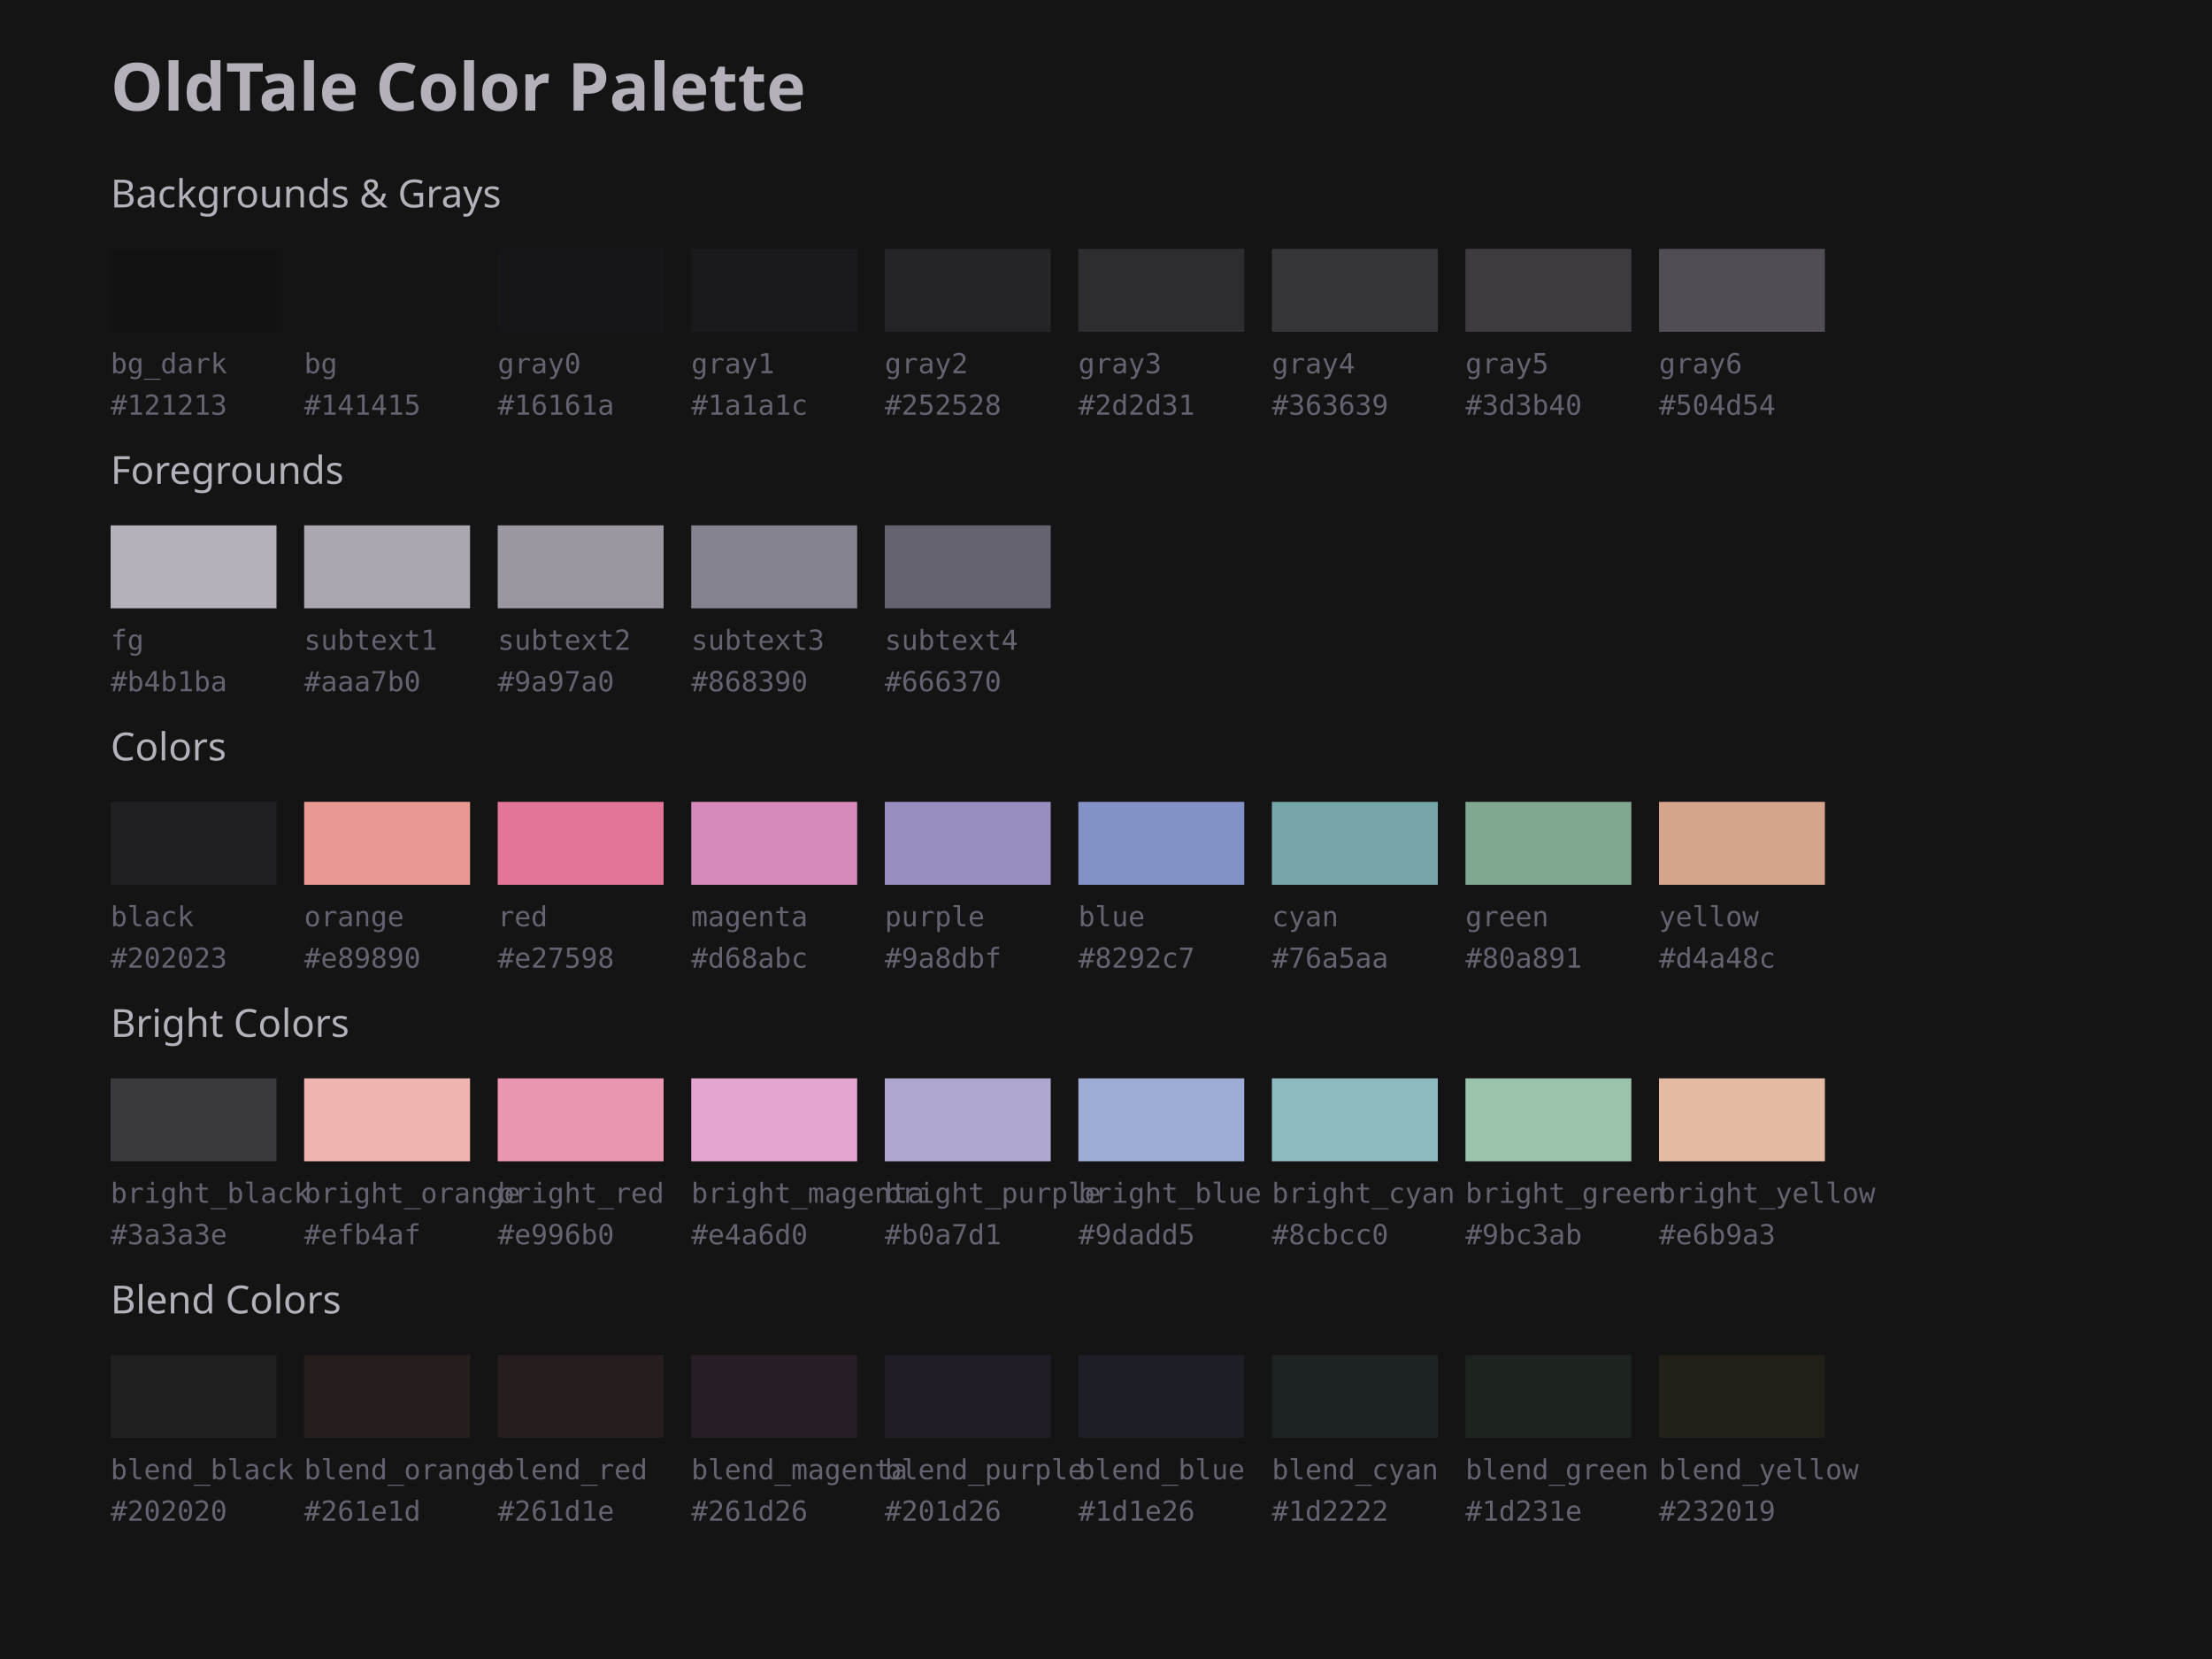
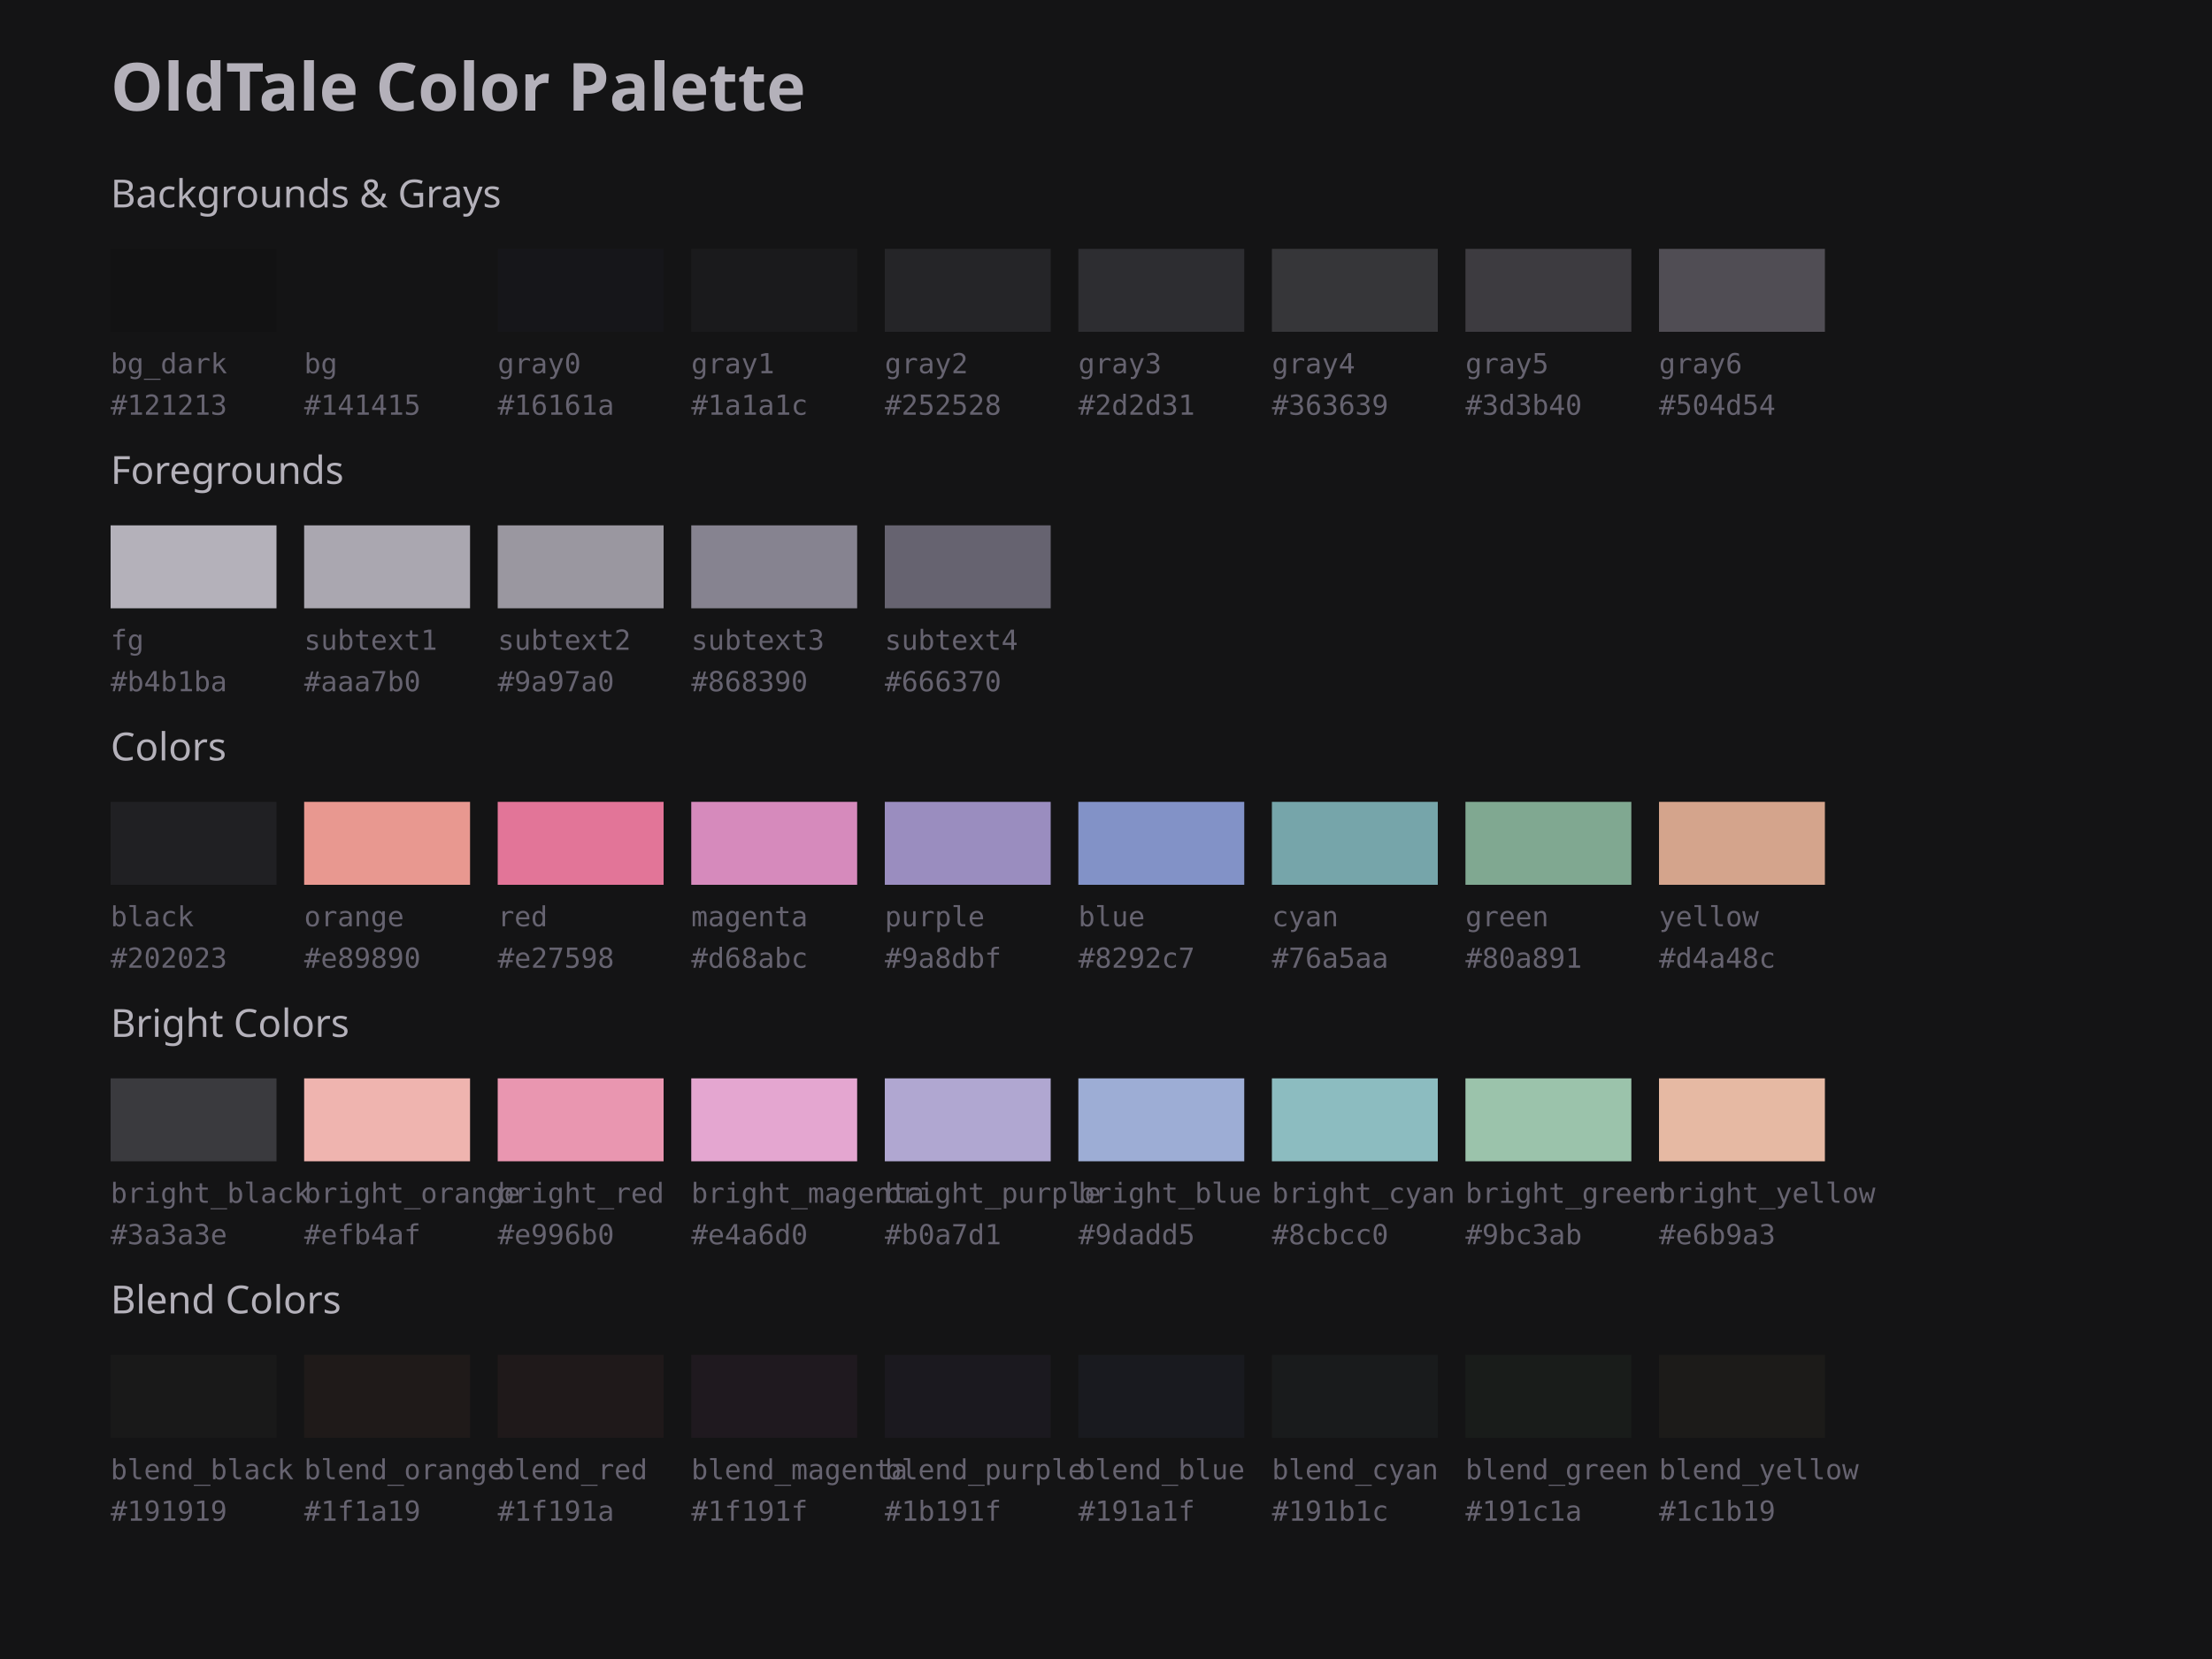
<svg xmlns="http://www.w3.org/2000/svg" viewBox="0 0 800 600">
  <rect width="800" height="600" fill="#141415" />
  <text x="40" y="40" fill="#b4b1ba" font-family="sans-serif" font-size="24" font-weight="bold">OldTale Color Palette</text>
  <g transform="translate(40, 80)">
    <text x="0" y="-5" fill="#b4b1ba" font-family="sans-serif" font-size="14">Backgrounds &amp; Grays</text>
    <rect x="0" y="10" width="60" height="30" fill="#121213" />
    <rect x="70" y="10" width="60" height="30" fill="#141415" />
    <rect x="140" y="10" width="60" height="30" fill="#16161a" />
    <rect x="210" y="10" width="60" height="30" fill="#1a1a1c" />
    <rect x="280" y="10" width="60" height="30" fill="#252528" />
    <rect x="350" y="10" width="60" height="30" fill="#2d2d31" />
    <rect x="420" y="10" width="60" height="30" fill="#363639" />
    <rect x="490" y="10" width="60" height="30" fill="#3d3b40" />
    <rect x="560" y="10" width="60" height="30" fill="#504d54" />
    <text x="0" y="55" fill="#666370" font-family="monospace" font-size="10">bg_dark</text>
    <text x="70" y="55" fill="#666370" font-family="monospace" font-size="10">bg</text>
    <text x="140" y="55" fill="#666370" font-family="monospace" font-size="10">gray0</text>
    <text x="210" y="55" fill="#666370" font-family="monospace" font-size="10">gray1</text>
    <text x="280" y="55" fill="#666370" font-family="monospace" font-size="10">gray2</text>
    <text x="350" y="55" fill="#666370" font-family="monospace" font-size="10">gray3</text>
    <text x="420" y="55" fill="#666370" font-family="monospace" font-size="10">gray4</text>
    <text x="490" y="55" fill="#666370" font-family="monospace" font-size="10">gray5</text>
    <text x="560" y="55" fill="#666370" font-family="monospace" font-size="10">gray6</text>
    <text x="0" y="70" fill="#666370" font-family="monospace" font-size="10">#121213</text>
    <text x="70" y="70" fill="#666370" font-family="monospace" font-size="10">#141415</text>
    <text x="140" y="70" fill="#666370" font-family="monospace" font-size="10">#16161a</text>
    <text x="210" y="70" fill="#666370" font-family="monospace" font-size="10">#1a1a1c</text>
    <text x="280" y="70" fill="#666370" font-family="monospace" font-size="10">#252528</text>
    <text x="350" y="70" fill="#666370" font-family="monospace" font-size="10">#2d2d31</text>
    <text x="420" y="70" fill="#666370" font-family="monospace" font-size="10">#363639</text>
    <text x="490" y="70" fill="#666370" font-family="monospace" font-size="10">#3d3b40</text>
    <text x="560" y="70" fill="#666370" font-family="monospace" font-size="10">#504d54</text>
  </g>
  <g transform="translate(40, 180)">
    <text x="0" y="-5" fill="#b4b1ba" font-family="sans-serif" font-size="14">Foregrounds</text>
    <rect x="0" y="10" width="60" height="30" fill="#b4b1ba" />
    <rect x="70" y="10" width="60" height="30" fill="#aaa7b0" />
    <rect x="140" y="10" width="60" height="30" fill="#9a97a0" />
    <rect x="210" y="10" width="60" height="30" fill="#868390" />
    <rect x="280" y="10" width="60" height="30" fill="#666370" />
    <text x="0" y="55" fill="#666370" font-family="monospace" font-size="10">fg</text>
    <text x="70" y="55" fill="#666370" font-family="monospace" font-size="10">subtext1</text>
    <text x="140" y="55" fill="#666370" font-family="monospace" font-size="10">subtext2</text>
    <text x="210" y="55" fill="#666370" font-family="monospace" font-size="10">subtext3</text>
    <text x="280" y="55" fill="#666370" font-family="monospace" font-size="10">subtext4</text>
    <text x="0" y="70" fill="#666370" font-family="monospace" font-size="10">#b4b1ba</text>
    <text x="70" y="70" fill="#666370" font-family="monospace" font-size="10">#aaa7b0</text>
    <text x="140" y="70" fill="#666370" font-family="monospace" font-size="10">#9a97a0</text>
    <text x="210" y="70" fill="#666370" font-family="monospace" font-size="10">#868390</text>
    <text x="280" y="70" fill="#666370" font-family="monospace" font-size="10">#666370</text>
  </g>
  <g transform="translate(40, 280)">
    <text x="0" y="-5" fill="#b4b1ba" font-family="sans-serif" font-size="14">Colors</text>
    <rect x="0" y="10" width="60" height="30" fill="#202023" />
    <rect x="70" y="10" width="60" height="30" fill="#e89890" />
    <rect x="140" y="10" width="60" height="30" fill="#e27598" />
    <rect x="210" y="10" width="60" height="30" fill="#d68abc" />
    <rect x="280" y="10" width="60" height="30" fill="#9a8dbf" />
    <rect x="350" y="10" width="60" height="30" fill="#8292c7" />
    <rect x="420" y="10" width="60" height="30" fill="#76a5aa" />
    <rect x="490" y="10" width="60" height="30" fill="#80a891" />
    <rect x="560" y="10" width="60" height="30" fill="#d4a48c" />
    <text x="0" y="55" fill="#666370" font-family="monospace" font-size="10">black</text>
    <text x="70" y="55" fill="#666370" font-family="monospace" font-size="10">orange</text>
    <text x="140" y="55" fill="#666370" font-family="monospace" font-size="10">red</text>
    <text x="210" y="55" fill="#666370" font-family="monospace" font-size="10">magenta</text>
    <text x="280" y="55" fill="#666370" font-family="monospace" font-size="10">purple</text>
    <text x="350" y="55" fill="#666370" font-family="monospace" font-size="10">blue</text>
    <text x="420" y="55" fill="#666370" font-family="monospace" font-size="10">cyan</text>
    <text x="490" y="55" fill="#666370" font-family="monospace" font-size="10">green</text>
    <text x="560" y="55" fill="#666370" font-family="monospace" font-size="10">yellow</text>
    <text x="0" y="70" fill="#666370" font-family="monospace" font-size="10">#202023</text>
    <text x="70" y="70" fill="#666370" font-family="monospace" font-size="10">#e89890</text>
    <text x="140" y="70" fill="#666370" font-family="monospace" font-size="10">#e27598</text>
    <text x="210" y="70" fill="#666370" font-family="monospace" font-size="10">#d68abc</text>
    <text x="280" y="70" fill="#666370" font-family="monospace" font-size="10">#9a8dbf</text>
    <text x="350" y="70" fill="#666370" font-family="monospace" font-size="10">#8292c7</text>
    <text x="420" y="70" fill="#666370" font-family="monospace" font-size="10">#76a5aa</text>
    <text x="490" y="70" fill="#666370" font-family="monospace" font-size="10">#80a891</text>
    <text x="560" y="70" fill="#666370" font-family="monospace" font-size="10">#d4a48c</text>
  </g>
  <g transform="translate(40, 380)">
    <text x="0" y="-5" fill="#b4b1ba" font-family="sans-serif" font-size="14">Bright Colors</text>
    <rect x="0" y="10" width="60" height="30" fill="#3a3a3e" />
    <rect x="70" y="10" width="60" height="30" fill="#efb4af" />
    <rect x="140" y="10" width="60" height="30" fill="#e996b0" />
    <rect x="210" y="10" width="60" height="30" fill="#e4a6d0" />
    <rect x="280" y="10" width="60" height="30" fill="#b0a7d1" />
    <rect x="350" y="10" width="60" height="30" fill="#9dadd5" />
    <rect x="420" y="10" width="60" height="30" fill="#8cbcc0" />
    <rect x="490" y="10" width="60" height="30" fill="#9bc3ab" />
    <rect x="560" y="10" width="60" height="30" fill="#e6b9a3" />
    <text x="0" y="55" fill="#666370" font-family="monospace" font-size="10">bright_black</text>
    <text x="70" y="55" fill="#666370" font-family="monospace" font-size="10">bright_orange</text>
    <text x="140" y="55" fill="#666370" font-family="monospace" font-size="10">bright_red</text>
    <text x="210" y="55" fill="#666370" font-family="monospace" font-size="10">bright_magenta</text>
    <text x="280" y="55" fill="#666370" font-family="monospace" font-size="10">bright_purple</text>
    <text x="350" y="55" fill="#666370" font-family="monospace" font-size="10">bright_blue</text>
    <text x="420" y="55" fill="#666370" font-family="monospace" font-size="10">bright_cyan</text>
    <text x="490" y="55" fill="#666370" font-family="monospace" font-size="10">bright_green</text>
    <text x="560" y="55" fill="#666370" font-family="monospace" font-size="10">bright_yellow</text>
    <text x="0" y="70" fill="#666370" font-family="monospace" font-size="10">#3a3a3e</text>
    <text x="70" y="70" fill="#666370" font-family="monospace" font-size="10">#efb4af</text>
    <text x="140" y="70" fill="#666370" font-family="monospace" font-size="10">#e996b0</text>
    <text x="210" y="70" fill="#666370" font-family="monospace" font-size="10">#e4a6d0</text>
    <text x="280" y="70" fill="#666370" font-family="monospace" font-size="10">#b0a7d1</text>
    <text x="350" y="70" fill="#666370" font-family="monospace" font-size="10">#9dadd5</text>
    <text x="420" y="70" fill="#666370" font-family="monospace" font-size="10">#8cbcc0</text>
    <text x="490" y="70" fill="#666370" font-family="monospace" font-size="10">#9bc3ab</text>
    <text x="560" y="70" fill="#666370" font-family="monospace" font-size="10">#e6b9a3</text>
  </g>
  <g transform="translate(40, 480)">
    <text x="0" y="-5" fill="#b4b1ba" font-family="sans-serif" font-size="14">Blend Colors</text>
-     <rect x="0" y="10" width="60" height="30" fill="#202020" />
-     <rect x="70" y="10" width="60" height="30" fill="#261e1d" />
-     <rect x="140" y="10" width="60" height="30" fill="#261d1e" />
-     <rect x="210" y="10" width="60" height="30" fill="#261d26" />
-     <rect x="280" y="10" width="60" height="30" fill="#201d26" />
-     <rect x="350" y="10" width="60" height="30" fill="#1d1e26" />
-     <rect x="420" y="10" width="60" height="30" fill="#1d2222" />
-     <rect x="490" y="10" width="60" height="30" fill="#1d231e" />
-     <rect x="560" y="10" width="60" height="30" fill="#232019" />
+     <rect x="0" y="10" width="60" height="30" fill="#191919" />
+     <rect x="70" y="10" width="60" height="30" fill="#1f1a19" />
+     <rect x="140" y="10" width="60" height="30" fill="#1f191a" />
+     <rect x="210" y="10" width="60" height="30" fill="#1f191f" />
+     <rect x="280" y="10" width="60" height="30" fill="#1b191f" />
+     <rect x="350" y="10" width="60" height="30" fill="#191a1f" />
+     <rect x="420" y="10" width="60" height="30" fill="#191b1c" />
+     <rect x="490" y="10" width="60" height="30" fill="#191c1a" />
+     <rect x="560" y="10" width="60" height="30" fill="#1c1b19" />
    <text x="0" y="55" fill="#666370" font-family="monospace" font-size="10">blend_black</text>
    <text x="70" y="55" fill="#666370" font-family="monospace" font-size="10">blend_orange</text>
    <text x="140" y="55" fill="#666370" font-family="monospace" font-size="10">blend_red</text>
    <text x="210" y="55" fill="#666370" font-family="monospace" font-size="10">blend_magenta</text>
    <text x="280" y="55" fill="#666370" font-family="monospace" font-size="10">blend_purple</text>
    <text x="350" y="55" fill="#666370" font-family="monospace" font-size="10">blend_blue</text>
    <text x="420" y="55" fill="#666370" font-family="monospace" font-size="10">blend_cyan</text>
    <text x="490" y="55" fill="#666370" font-family="monospace" font-size="10">blend_green</text>
    <text x="560" y="55" fill="#666370" font-family="monospace" font-size="10">blend_yellow</text>
-     <text x="0" y="70" fill="#666370" font-family="monospace" font-size="10">#202020</text>
-     <text x="70" y="70" fill="#666370" font-family="monospace" font-size="10">#261e1d</text>
-     <text x="140" y="70" fill="#666370" font-family="monospace" font-size="10">#261d1e</text>
-     <text x="210" y="70" fill="#666370" font-family="monospace" font-size="10">#261d26</text>
-     <text x="280" y="70" fill="#666370" font-family="monospace" font-size="10">#201d26</text>
-     <text x="350" y="70" fill="#666370" font-family="monospace" font-size="10">#1d1e26</text>
-     <text x="420" y="70" fill="#666370" font-family="monospace" font-size="10">#1d2222</text>
-     <text x="490" y="70" fill="#666370" font-family="monospace" font-size="10">#1d231e</text>
-     <text x="560" y="70" fill="#666370" font-family="monospace" font-size="10">#232019</text>
+     <text x="0" y="70" fill="#666370" font-family="monospace" font-size="10">#191919</text>
+     <text x="70" y="70" fill="#666370" font-family="monospace" font-size="10">#1f1a19</text>
+     <text x="140" y="70" fill="#666370" font-family="monospace" font-size="10">#1f191a</text>
+     <text x="210" y="70" fill="#666370" font-family="monospace" font-size="10">#1f191f</text>
+     <text x="280" y="70" fill="#666370" font-family="monospace" font-size="10">#1b191f</text>
+     <text x="350" y="70" fill="#666370" font-family="monospace" font-size="10">#191a1f</text>
+     <text x="420" y="70" fill="#666370" font-family="monospace" font-size="10">#191b1c</text>
+     <text x="490" y="70" fill="#666370" font-family="monospace" font-size="10">#191c1a</text>
+     <text x="560" y="70" fill="#666370" font-family="monospace" font-size="10">#1c1b19</text>
  </g>
</svg>
